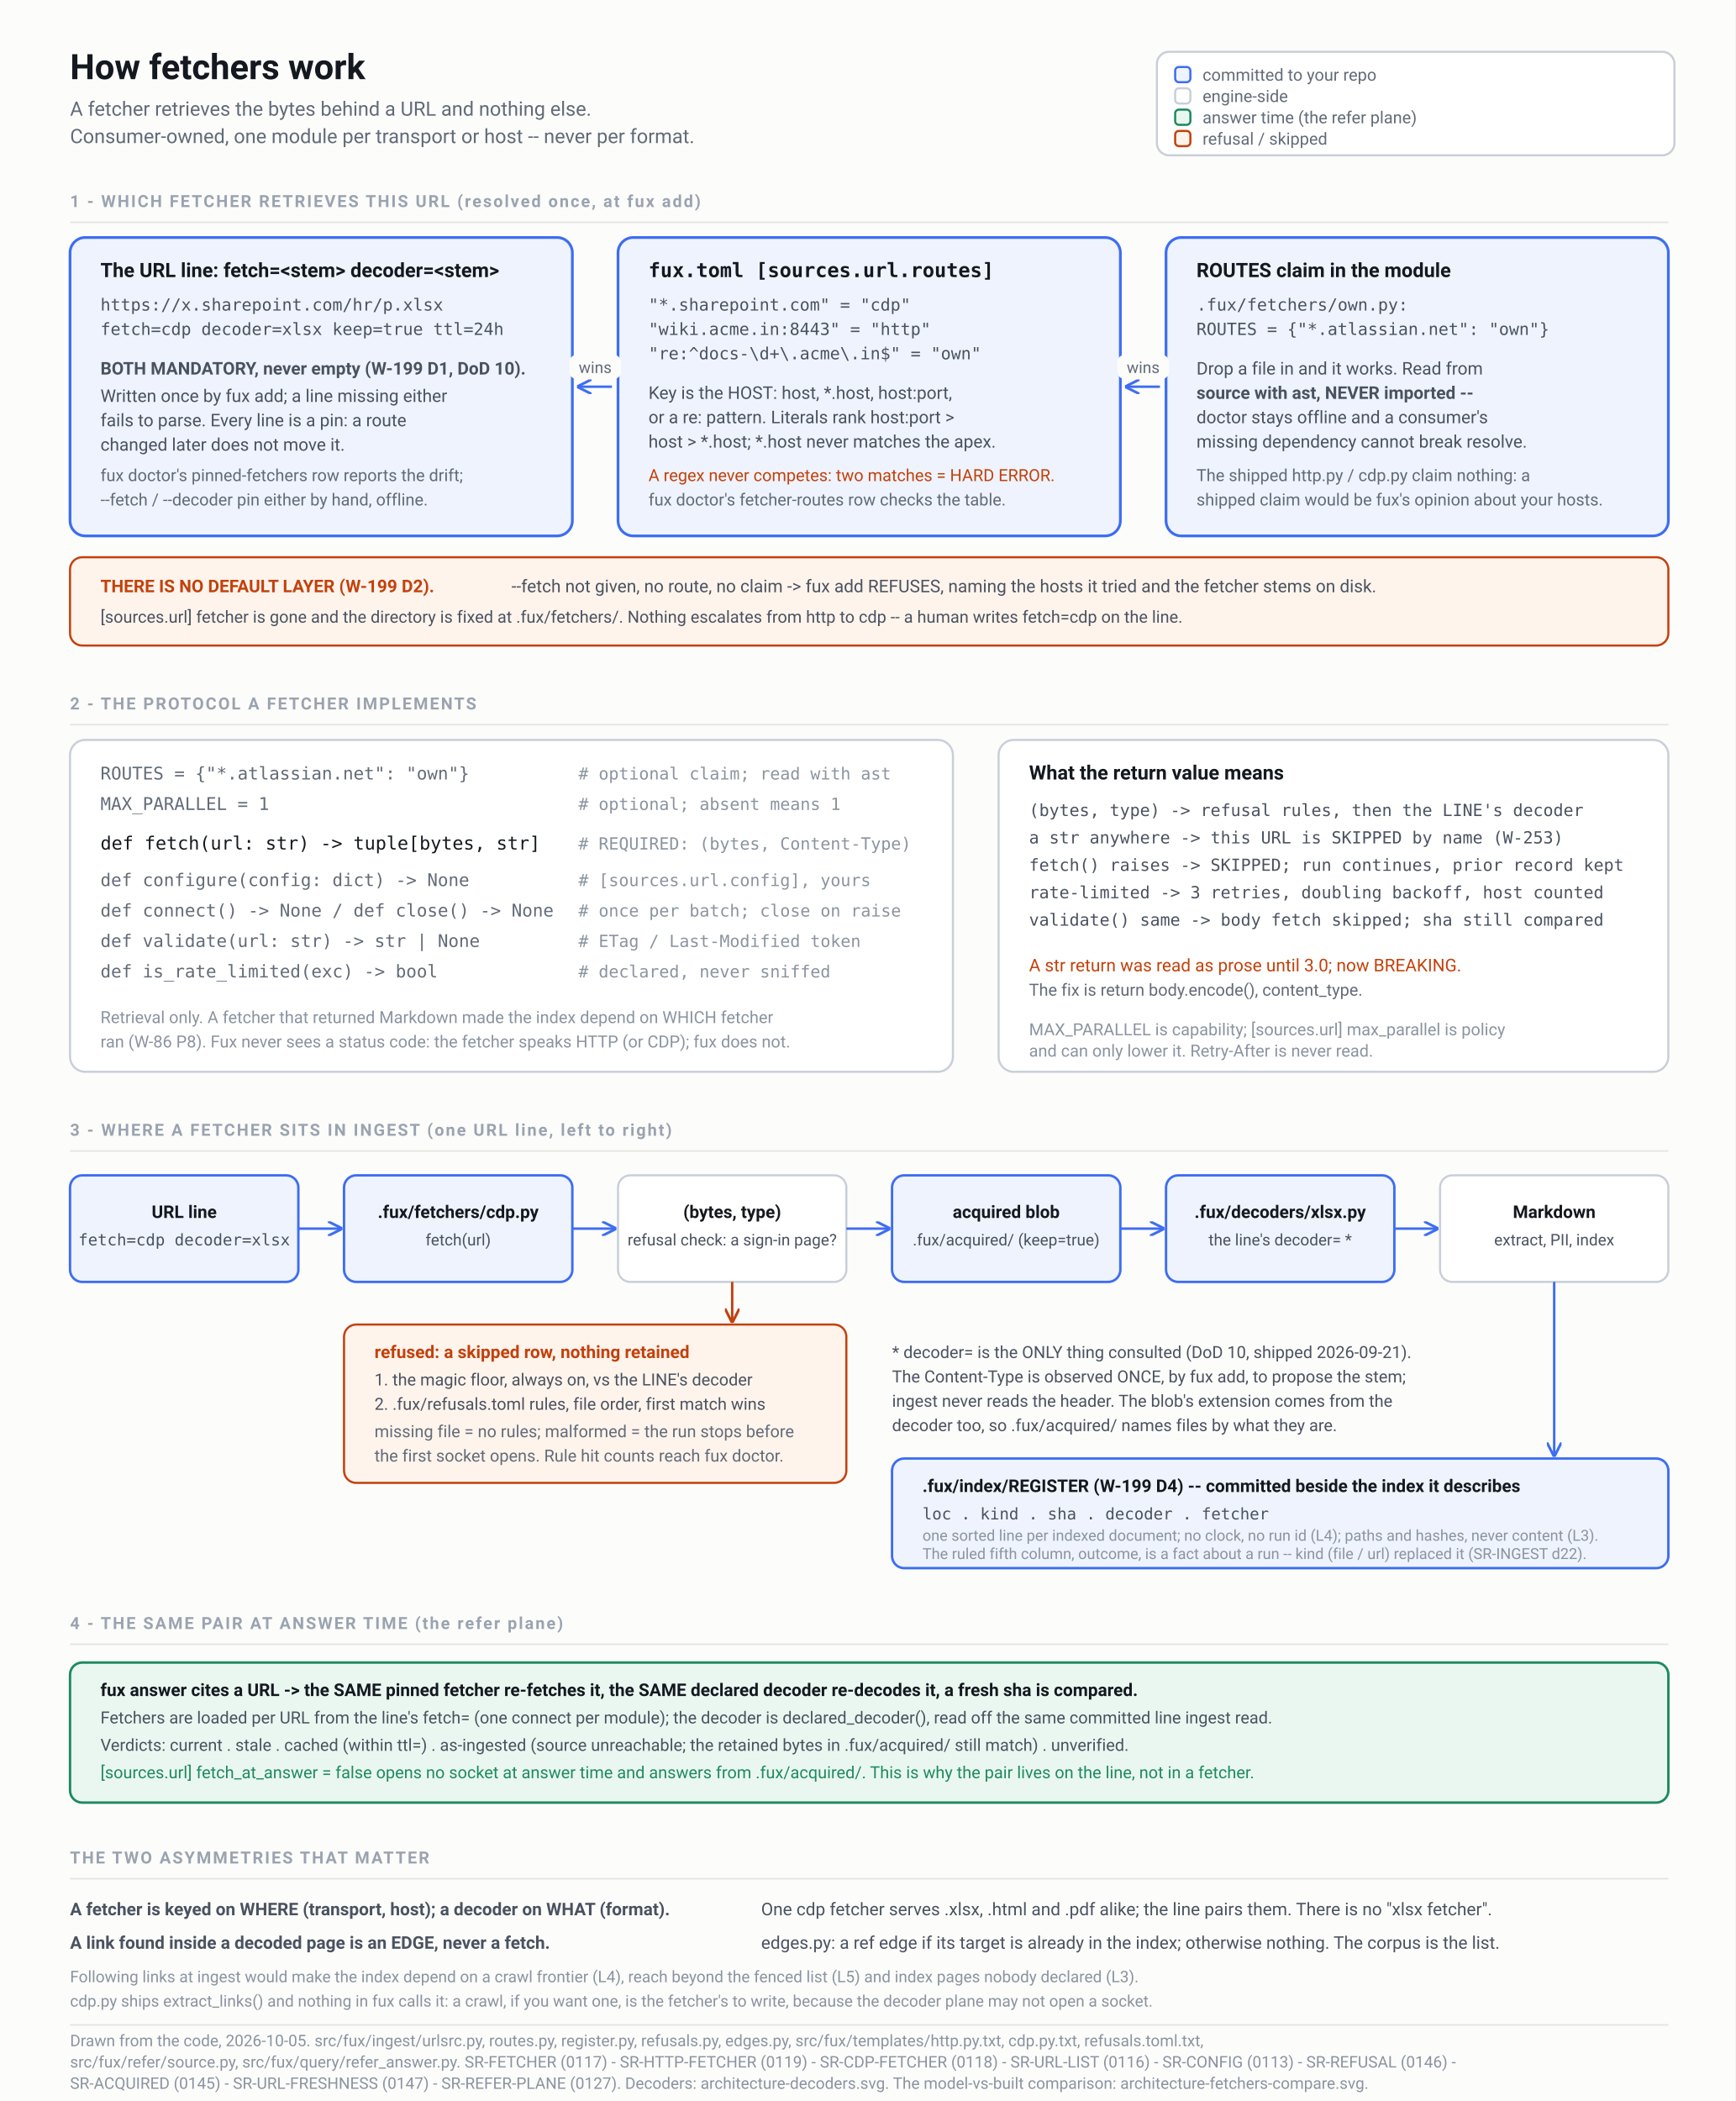
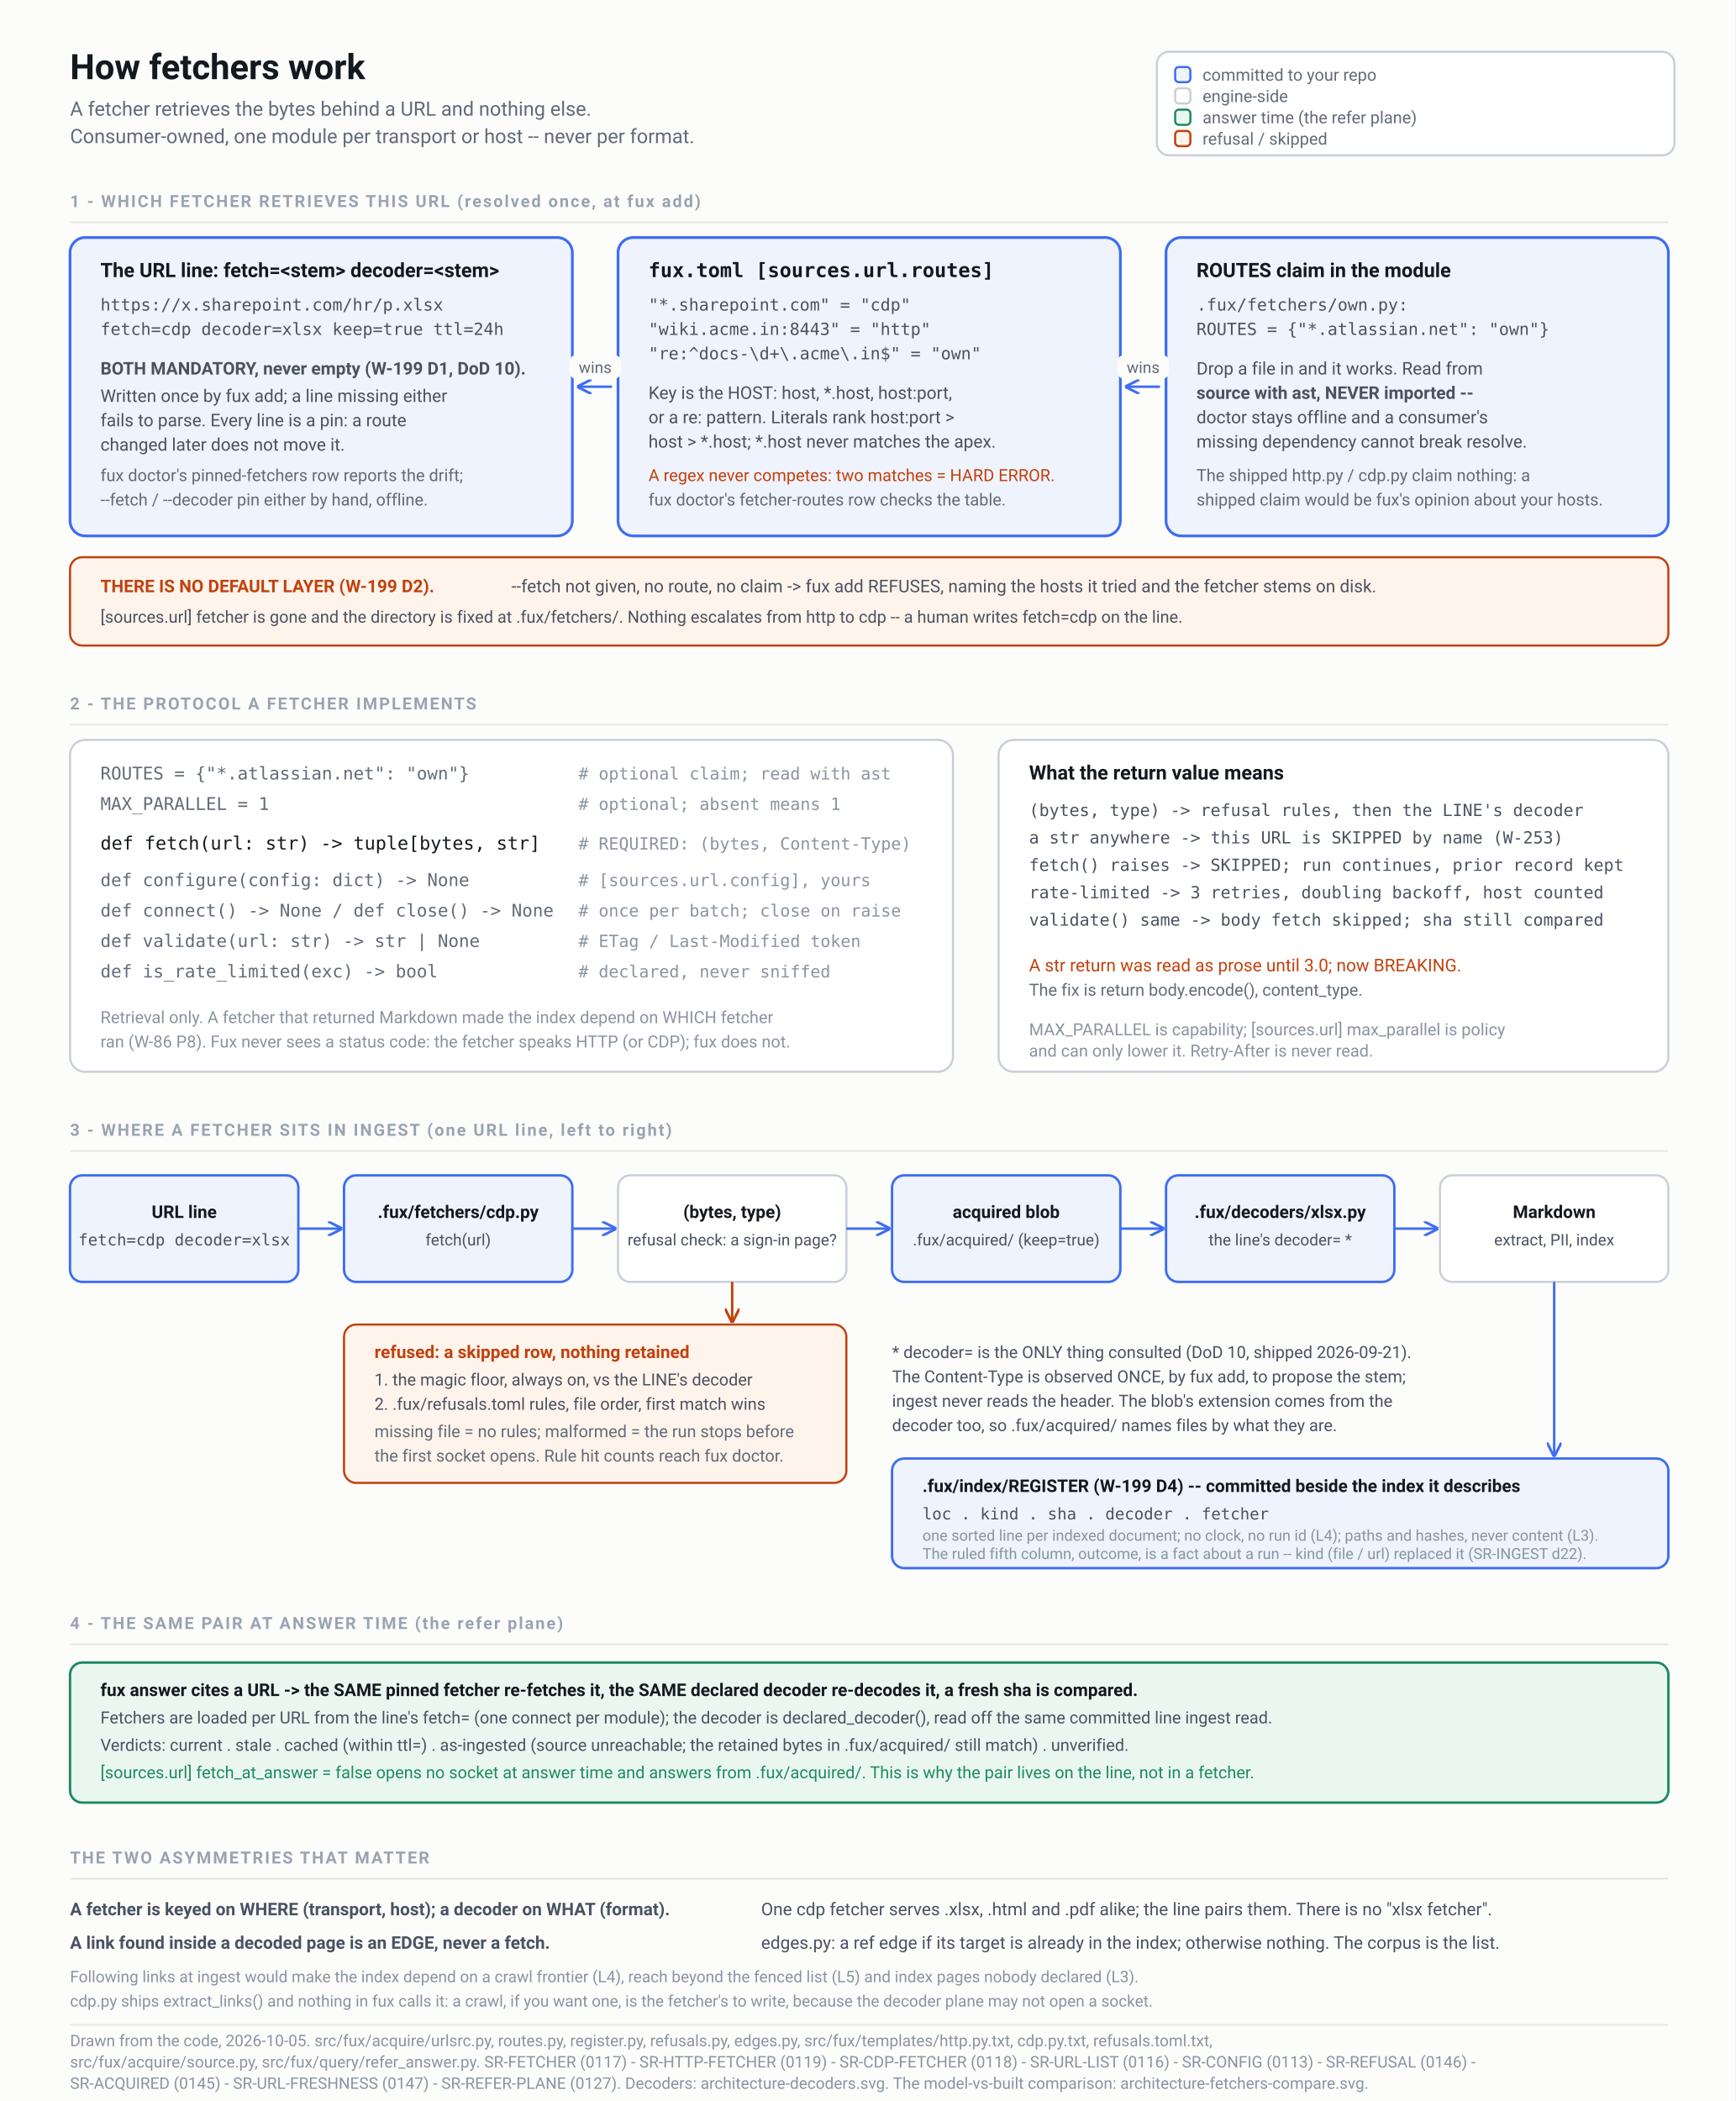
<svg xmlns="http://www.w3.org/2000/svg" viewBox="0 0 1140 1380" width="1140" height="1380" font-family="system-ui, -apple-system, 'Segoe UI', Roboto, sans-serif">
  <defs>
    <marker id="a" viewBox="0 0 10 10" refX="9" refY="5" markerWidth="6" markerHeight="6" orient="auto-start-reverse">
      <path d="M0,0 L10,5 L0,10" fill="none" stroke="#3d6df2" stroke-width="1.8" stroke-linecap="round" stroke-linejoin="round" />
    </marker>
    <marker id="g" viewBox="0 0 10 10" refX="9" refY="5" markerWidth="6" markerHeight="6" orient="auto-start-reverse">
      <path d="M0,0 L10,5 L0,10" fill="none" stroke="#1d8a5e" stroke-width="1.8" stroke-linecap="round" stroke-linejoin="round" />
    </marker>
    <marker id="m" viewBox="0 0 10 10" refX="9" refY="5" markerWidth="6" markerHeight="6" orient="auto-start-reverse">
      <path d="M0,0 L10,5 L0,10" fill="none" stroke="#8a93a0" stroke-width="1.6" stroke-linecap="round" stroke-linejoin="round" />
    </marker>
    <marker id="o" viewBox="0 0 10 10" refX="9" refY="5" markerWidth="6" markerHeight="6" orient="auto-start-reverse">
      <path d="M0,0 L10,5 L0,10" fill="none" stroke="#c2410c" stroke-width="1.8" stroke-linecap="round" stroke-linejoin="round" />
    </marker>
  </defs>
  <rect width="1140" height="1380" fill="#fcfcfb" />
  <text x="46" y="52" font-size="23" font-weight="600" fill="#14181f">How fetchers work</text>
  <text x="46" y="76" font-size="13" fill="#626b78">A fetcher retrieves the bytes behind a URL and nothing else.</text>
  <text x="46" y="94" font-size="13" fill="#626b78">Consumer-owned, one module per transport or host -- never per format.</text>
  <rect x="760" y="34" width="340" height="68" rx="8" fill="#ffffff" stroke="#c9cfd8" stroke-width="1.4" />
  <rect x="772" y="44" width="10" height="10" rx="2.5" fill="#eef3fd" stroke="#3d6df2" stroke-width="1.4" />
  <text x="790" y="53" font-size="11" fill="#626b78">committed to your repo</text>
  <rect x="772" y="58" width="10" height="10" rx="2.5" fill="#ffffff" stroke="#c9cfd8" stroke-width="1.4" />
  <text x="790" y="67" font-size="11" fill="#626b78">engine-side</text>
  <rect x="772" y="72" width="10" height="10" rx="2.5" fill="#eaf7f0" stroke="#1d8a5e" stroke-width="1.4" />
  <text x="790" y="81" font-size="11" fill="#626b78">answer time (the refer plane)</text>
  <rect x="772" y="86" width="10" height="10" rx="2.5" fill="#fff4ec" stroke="#c2410c" stroke-width="1.4" />
  <text x="790" y="95" font-size="11" fill="#626b78">refusal / skipped</text>
  <text x="46" y="136" font-size="11" fill="#9aa3af" font-weight="600" letter-spacing="1.1">1 - WHICH FETCHER RETRIEVES THIS URL  (resolved once, at fux add)</text>
  <line x1="46" y1="146" x2="1096" y2="146" stroke="#e4e4e0" stroke-width="1" />
  <rect x="46" y="156" width="330" height="196" rx="10" fill="#eef3fd" stroke="#3d6df2" stroke-width="1.8" />
  <text x="66" y="182" font-size="13" fill="#14181f" font-weight="600">The URL line: fetch=&lt;stem&gt; decoder=&lt;stem&gt;</text>
  <text x="66" y="204" font-size="11" fill="#4a5260" font-family="ui-monospace, Menlo, monospace">https://x.sharepoint.com/hr/p.xlsx</text>
  <text x="66" y="220" font-size="11" fill="#4a5260" font-family="ui-monospace, Menlo, monospace">  fetch=cdp decoder=xlsx keep=true ttl=24h</text>
  <text x="66" y="246" font-size="11.5" fill="#4a5260" font-weight="600">BOTH MANDATORY, never empty (W-199 D1, DoD 10).</text>
  <text x="66" y="264" font-size="11.5" fill="#4a5260">Written once by fux add; a line missing either</text>
  <text x="66" y="280" font-size="11.5" fill="#4a5260">fails to parse. Every line is a pin: a route</text>
  <text x="66" y="296" font-size="11.5" fill="#4a5260">changed later does not move it.</text>
  <text x="66" y="316" font-size="11" fill="#626b78">fux doctor's pinned-fetchers row reports the drift;</text>
  <text x="66" y="332" font-size="11" fill="#626b78">--fetch / --decoder pin either by hand, offline.</text>
  <rect x="406" y="156" width="330" height="196" rx="10" fill="#eef3fd" stroke="#3d6df2" stroke-width="1.8" />
  <text x="426" y="182" font-size="13" fill="#14181f" font-weight="600" font-family="ui-monospace, Menlo, monospace">fux.toml [sources.url.routes]</text>
  <text x="426" y="204" font-size="11" fill="#4a5260" font-family="ui-monospace, Menlo, monospace">"*.sharepoint.com" = "cdp"</text>
  <text x="426" y="220" font-size="11" fill="#4a5260" font-family="ui-monospace, Menlo, monospace">"wiki.acme.in:8443" = "http"</text>
  <text x="426" y="236" font-size="11" fill="#4a5260" font-family="ui-monospace, Menlo, monospace">"re:^docs-\d+\.acme\.in$" = "own"</text>
  <text x="426" y="262" font-size="11.5" fill="#4a5260">Key is the HOST: host, *.host, host:port,</text>
  <text x="426" y="278" font-size="11.5" fill="#4a5260">or a re: pattern. Literals rank host:port &gt;</text>
  <text x="426" y="294" font-size="11.5" fill="#4a5260">host &gt; *.host; *.host never matches the apex.</text>
  <text x="426" y="316" font-size="11" fill="#c2410c">A regex never competes: two matches = HARD ERROR.</text>
  <text x="426" y="332" font-size="11" fill="#626b78">fux doctor's fetcher-routes row checks the table.</text>
  <rect x="766" y="156" width="330" height="196" rx="10" fill="#eef3fd" stroke="#3d6df2" stroke-width="1.8" />
  <text x="786" y="182" font-size="13" fill="#14181f" font-weight="600">ROUTES claim in the module</text>
  <text x="786" y="204" font-size="11" fill="#4a5260" font-family="ui-monospace, Menlo, monospace">.fux/fetchers/own.py:</text>
  <text x="786" y="220" font-size="11" fill="#4a5260" font-family="ui-monospace, Menlo, monospace">ROUTES = {"*.atlassian.net": "own"}</text>
  <text x="786" y="246" font-size="11.5" fill="#4a5260">Drop a file in and it works. Read from</text>
  <text x="786" y="262" font-size="11.5" fill="#4a5260" font-weight="600">source with ast, NEVER imported --</text>
  <text x="786" y="278" font-size="11.5" fill="#4a5260">doctor stays offline and a consumer's</text>
  <text x="786" y="294" font-size="11.5" fill="#4a5260">missing dependency cannot break resolve.</text>
  <text x="786" y="316" font-size="11" fill="#626b78">The shipped http.py / cdp.py claim nothing: a</text>
  <text x="786" y="332" font-size="11" fill="#626b78">shipped claim would be fux's opinion about your hosts.</text>
  <path d="M402,254 L380,254" fill="none" stroke="#3d6df2" stroke-width="1.6" marker-end="url(#a)" />
  <rect x="374" y="233" width="34" height="16" rx="5" fill="#fcfcfb" stroke="none" />
  <text x="391" y="245" font-size="10.5" fill="#626b78" text-anchor="middle">wins</text>
  <path d="M762,254 L740,254" fill="none" stroke="#3d6df2" stroke-width="1.6" marker-end="url(#a)" />
  <rect x="734" y="233" width="34" height="16" rx="5" fill="#fcfcfb" stroke="none" />
  <text x="751" y="245" font-size="10.5" fill="#626b78" text-anchor="middle">wins</text>
  <rect x="46" y="366" width="1050" height="58" rx="8" fill="#fff4ec" stroke="#c2410c" stroke-width="1.4" />
  <text x="66" y="389" font-size="11.5" fill="#c2410c" font-weight="600">THERE IS NO DEFAULT LAYER (W-199 D2).</text>
  <text x="336" y="389" font-size="11.5" fill="#4a5260">--fetch not given, no route, no claim  -&gt;  fux add REFUSES, naming the hosts it tried and the fetcher stems on disk.</text>
  <text x="66" y="409" font-size="11" fill="#4a5260">[sources.url] fetcher is gone and the directory is fixed at .fux/fetchers/. Nothing escalates from http to cdp -- a human writes fetch=cdp on the line.</text>
  <text x="46" y="466" font-size="11" fill="#9aa3af" font-weight="600" letter-spacing="1.1">2 - THE PROTOCOL A FETCHER IMPLEMENTS</text>
  <line x1="46" y1="476" x2="1096" y2="476" stroke="#e4e4e0" stroke-width="1" />
  <rect x="46" y="486" width="580" height="218" rx="10" fill="#ffffff" stroke="#c9cfd8" stroke-width="1.4" />
  <text x="66" y="512" font-size="11.5" fill="#626b78" font-family="ui-monospace, Menlo, monospace">ROUTES = {"*.atlassian.net": "own"}</text>
  <text x="380" y="512" font-size="11" fill="#8a93a0" font-family="ui-monospace, Menlo, monospace"># optional claim; read with ast</text>
  <text x="66" y="532" font-size="11.5" fill="#626b78" font-family="ui-monospace, Menlo, monospace">MAX_PARALLEL = 1</text>
  <text x="380" y="532" font-size="11" fill="#8a93a0" font-family="ui-monospace, Menlo, monospace"># optional; absent means 1</text>
  <text x="66" y="558" font-size="12" fill="#14181f" font-family="ui-monospace, Menlo, monospace">def fetch(url: str) -&gt; tuple[bytes, str]</text>
  <text x="380" y="558" font-size="11" fill="#8a93a0" font-family="ui-monospace, Menlo, monospace"># REQUIRED: (bytes, Content-Type)</text>
  <text x="66" y="582" font-size="11.5" fill="#626b78" font-family="ui-monospace, Menlo, monospace">def configure(config: dict) -&gt; None</text>
  <text x="380" y="582" font-size="11" fill="#8a93a0" font-family="ui-monospace, Menlo, monospace"># [sources.url.config], yours</text>
  <text x="66" y="602" font-size="11.5" fill="#626b78" font-family="ui-monospace, Menlo, monospace">def connect() -&gt; None  /  def close() -&gt; None</text>
  <text x="380" y="602" font-size="11" fill="#8a93a0" font-family="ui-monospace, Menlo, monospace"># once per batch; close on raise</text>
  <text x="66" y="622" font-size="11.5" fill="#626b78" font-family="ui-monospace, Menlo, monospace">def validate(url: str) -&gt; str | None</text>
  <text x="380" y="622" font-size="11" fill="#8a93a0" font-family="ui-monospace, Menlo, monospace"># ETag / Last-Modified token</text>
  <text x="66" y="642" font-size="11.5" fill="#626b78" font-family="ui-monospace, Menlo, monospace">def is_rate_limited(exc) -&gt; bool</text>
  <text x="380" y="642" font-size="11" fill="#8a93a0" font-family="ui-monospace, Menlo, monospace"># declared, never sniffed</text>
  <text x="66" y="672" font-size="11" fill="#8a93a0">Retrieval only. A fetcher that returned Markdown made the index depend on WHICH fetcher</text>
  <text x="66" y="688" font-size="11" fill="#8a93a0">ran (W-86 P8). Fux never sees a status code: the fetcher speaks HTTP (or CDP); fux does not.</text>
  <rect x="656" y="486" width="440" height="218" rx="10" fill="#ffffff" stroke="#c9cfd8" stroke-width="1.4" />
  <text x="676" y="512" font-size="13" fill="#14181f" font-weight="600">What the return value means</text>
  <text x="676" y="536" font-size="11" fill="#4a5260" font-family="ui-monospace, Menlo, monospace">(bytes, type)   -&gt;  refusal rules, then the LINE's decoder</text>
  <text x="676" y="554" font-size="11" fill="#4a5260" font-family="ui-monospace, Menlo, monospace">a str anywhere  -&gt;  this URL is SKIPPED by name (W-253)</text>
  <text x="676" y="572" font-size="11" fill="#4a5260" font-family="ui-monospace, Menlo, monospace">fetch() raises  -&gt;  SKIPPED; run continues, prior record kept</text>
  <text x="676" y="590" font-size="11" fill="#4a5260" font-family="ui-monospace, Menlo, monospace">rate-limited    -&gt;  3 retries, doubling backoff, host counted</text>
  <text x="676" y="608" font-size="11" fill="#4a5260" font-family="ui-monospace, Menlo, monospace">validate() same -&gt;  body fetch skipped; sha still compared</text>
  <text x="676" y="638" font-size="11.5" fill="#c2410c">A str return was read as prose until 3.0; now BREAKING.</text>
  <text x="676" y="654" font-size="11" fill="#626b78">The fix is return body.encode(), content_type.</text>
  <text x="676" y="680" font-size="11" fill="#8a93a0">MAX_PARALLEL is capability; [sources.url] max_parallel is policy</text>
  <text x="676" y="694" font-size="11" fill="#8a93a0">and can only lower it. Retry-After is never read.</text>
  <text x="46" y="746" font-size="11" fill="#9aa3af" font-weight="600" letter-spacing="1.1">3 - WHERE A FETCHER SITS IN INGEST  (one URL line, left to right)</text>
  <line x1="46" y1="756" x2="1096" y2="756" stroke="#e4e4e0" stroke-width="1" />
  <rect x="46" y="772" width="150" height="70" rx="8" fill="#eef3fd" stroke="#3d6df2" stroke-width="1.6" />
  <text x="121" y="800" font-size="11.5" fill="#14181f" text-anchor="middle" font-weight="600">URL line</text>
  <text x="121" y="818" font-size="10.5" fill="#4a5260" text-anchor="middle" font-family="ui-monospace, Menlo, monospace">fetch=cdp decoder=xlsx</text>
  <path d="M196,807 L224,807" fill="none" stroke="#3d6df2" stroke-width="1.6" marker-end="url(#a)" />
  <rect x="226" y="772" width="150" height="70" rx="8" fill="#eef3fd" stroke="#3d6df2" stroke-width="1.6" />
  <text x="301" y="800" font-size="11.5" fill="#14181f" text-anchor="middle" font-weight="600">.fux/fetchers/cdp.py</text>
  <text x="301" y="818" font-size="10.5" fill="#4a5260" text-anchor="middle">fetch(url)</text>
  <path d="M376,807 L404,807" fill="none" stroke="#3d6df2" stroke-width="1.6" marker-end="url(#a)" />
  <rect x="406" y="772" width="150" height="70" rx="8" fill="#ffffff" stroke="#c9cfd8" stroke-width="1.4" />
  <text x="481" y="800" font-size="11.5" fill="#14181f" text-anchor="middle" font-weight="600">(bytes, type)</text>
  <text x="481" y="818" font-size="10.5" fill="#4a5260" text-anchor="middle">refusal check: a sign-in page?</text>
  <path d="M556,807 L584,807" fill="none" stroke="#3d6df2" stroke-width="1.6" marker-end="url(#a)" />
  <rect x="586" y="772" width="150" height="70" rx="8" fill="#eef3fd" stroke="#3d6df2" stroke-width="1.6" />
  <text x="661" y="800" font-size="11.5" fill="#14181f" text-anchor="middle" font-weight="600">acquired blob</text>
  <text x="661" y="818" font-size="10.5" fill="#4a5260" text-anchor="middle">.fux/acquired/ (keep=true)</text>
  <path d="M736,807 L764,807" fill="none" stroke="#3d6df2" stroke-width="1.6" marker-end="url(#a)" />
  <rect x="766" y="772" width="150" height="70" rx="8" fill="#eef3fd" stroke="#3d6df2" stroke-width="1.6" />
  <text x="841" y="800" font-size="11.5" fill="#14181f" text-anchor="middle" font-weight="600">.fux/decoders/xlsx.py</text>
  <text x="841" y="818" font-size="10.5" fill="#4a5260" text-anchor="middle">the line's decoder=  *</text>
  <path d="M916,807 L944,807" fill="none" stroke="#3d6df2" stroke-width="1.6" marker-end="url(#a)" />
  <rect x="946" y="772" width="150" height="70" rx="8" fill="#ffffff" stroke="#c9cfd8" stroke-width="1.4" />
  <text x="1021" y="800" font-size="11.5" fill="#14181f" text-anchor="middle" font-weight="600">Markdown</text>
  <text x="1021" y="818" font-size="10.5" fill="#4a5260" text-anchor="middle">extract, PII, index</text>
  <path d="M481,842 L481,868" fill="none" stroke="#c2410c" stroke-width="1.6" marker-end="url(#o)" />
  <rect x="226" y="870" width="330" height="104" rx="8" fill="#fff4ec" stroke="#c2410c" stroke-width="1.4" />
  <text x="246" y="892" font-size="11.5" fill="#c2410c" font-weight="600">refused: a skipped row, nothing retained</text>
  <text x="246" y="910" font-size="11" fill="#4a5260">1. the magic floor, always on, vs the LINE's decoder</text>
  <text x="246" y="926" font-size="11" fill="#4a5260">2. .fux/refusals.toml rules, file order, first match wins</text>
  <text x="246" y="944" font-size="11" fill="#626b78">missing file = no rules; malformed = the run stops before</text>
  <text x="246" y="960" font-size="11" fill="#626b78">the first socket opens. Rule hit counts reach fux doctor.</text>
  <text x="586" y="892" font-size="11" fill="#4a5260">* decoder= is the ONLY thing consulted (DoD 10, shipped 2026-09-21).</text>
  <text x="586" y="908" font-size="11" fill="#4a5260">The Content-Type is observed ONCE, by fux add, to propose the stem;</text>
  <text x="586" y="924" font-size="11" fill="#4a5260">ingest never reads the header. The blob's extension comes from the</text>
  <text x="586" y="940" font-size="11" fill="#4a5260">decoder too, so .fux/acquired/ names files by what they are.</text>
  <path d="M1021,842 L1021,956" fill="none" stroke="#3d6df2" stroke-width="1.6" marker-end="url(#a)" />
  <rect x="586" y="958" width="510" height="72" rx="8" fill="#eef3fd" stroke="#3d6df2" stroke-width="1.6" />
  <text x="606" y="980" font-size="11.5" fill="#14181f" font-weight="600">.fux/index/REGISTER  (W-199 D4) -- committed beside the index it describes</text>
  <text x="606" y="998" font-size="10.5" fill="#4a5260" font-family="ui-monospace, Menlo, monospace">loc . kind . sha . decoder . fetcher</text>
  <text x="606" y="1012" font-size="10" fill="#8a93a0">one sorted line per indexed document; no clock, no run id (L4); paths and hashes, never content (L3).</text>
  <text x="606" y="1024" font-size="10" fill="#8a93a0">The ruled fifth column, outcome, is a fact about a run -- kind (file / url) replaced it (SR-INGEST d22).</text>
  <text x="46" y="1070" font-size="11" fill="#9aa3af" font-weight="600" letter-spacing="1.1">4 - THE SAME PAIR AT ANSWER TIME  (the refer plane)</text>
  <line x1="46" y1="1080" x2="1096" y2="1080" stroke="#e4e4e0" stroke-width="1" />
  <rect x="46" y="1092" width="1050" height="92" rx="8" fill="#eaf7f0" stroke="#1d8a5e" stroke-width="1.6" />
  <text x="66" y="1114" font-size="11.5" fill="#14181f" font-weight="600">fux answer cites a URL -&gt; the SAME pinned fetcher re-fetches it, the SAME declared decoder re-decodes it, a fresh sha is compared.</text>
  <text x="66" y="1132" font-size="11" fill="#4a5260">Fetchers are loaded per URL from the line's fetch= (one connect per module); the decoder is declared_decoder(), read off the same committed line ingest read.</text>
  <text x="66" y="1150" font-size="11" fill="#4a5260">Verdicts: current . stale . cached (within ttl=) . as-ingested (source unreachable; the retained bytes in .fux/acquired/ still match) . unverified.</text>
  <text x="66" y="1168" font-size="11" fill="#1d8a5e">[sources.url] fetch_at_answer = false opens no socket at answer time and answers from .fux/acquired/. This is why the pair lives on the line, not in a fetcher.</text>
  <text x="46" y="1224" font-size="11" fill="#9aa3af" font-weight="600" letter-spacing="1.1">THE TWO ASYMMETRIES THAT MATTER</text>
  <line x1="46" y1="1234" x2="1096" y2="1234" stroke="#e4e4e0" stroke-width="1" />
  <text x="46" y="1258" font-size="11.5" fill="#4a5260" font-weight="600">A fetcher is keyed on WHERE (transport, host); a decoder on WHAT (format).</text>
  <text x="500" y="1258" font-size="11.5" fill="#4a5260">One cdp fetcher serves .xlsx, .html and .pdf alike; the line pairs them. There is no "xlsx fetcher".</text>
  <text x="46" y="1280" font-size="11.5" fill="#4a5260" font-weight="600">A link found inside a decoded page is an EDGE, never a fetch.</text>
  <text x="500" y="1280" font-size="11.5" fill="#4a5260">edges.py: a ref edge if its target is already in the index; otherwise nothing. The corpus is the list.</text>
  <text x="46" y="1302" font-size="10.5" fill="#8a93a0">Following links at ingest would make the index depend on a crawl frontier (L4), reach beyond the fenced list (L5) and index pages nobody declared (L3).</text>
  <text x="46" y="1318" font-size="10.5" fill="#8a93a0">cdp.py ships extract_links() and nothing in fux calls it: a crawl, if you want one, is the fetcher's to write, because the decoder plane may not open a socket.</text>
  <line x1="46" y1="1330" x2="1096" y2="1330" stroke="#e4e4e0" stroke-width="1" />
-   <text x="46" y="1344" font-size="10.5" fill="#8a93a0">Drawn from the code, 2026-10-05. src/fux/ingest/urlsrc.py, routes.py, register.py, refusals.py, edges.py, src/fux/templates/http.py.txt, cdp.py.txt, refusals.toml.txt,</text>
-   <text x="46" y="1358" font-size="10.5" fill="#8a93a0">src/fux/refer/source.py, src/fux/query/refer_answer.py. SR-FETCHER (0117) - SR-HTTP-FETCHER (0119) - SR-CDP-FETCHER (0118) - SR-URL-LIST (0116) - SR-CONFIG (0113) - SR-REFUSAL (0146) -</text>
+   <text x="46" y="1344" font-size="10.5" fill="#8a93a0">Drawn from the code, 2026-10-05. src/fux/acquire/urlsrc.py, routes.py, register.py, refusals.py, edges.py, src/fux/templates/http.py.txt, cdp.py.txt, refusals.toml.txt,</text>
+   <text x="46" y="1358" font-size="10.5" fill="#8a93a0">src/fux/acquire/source.py, src/fux/query/refer_answer.py. SR-FETCHER (0117) - SR-HTTP-FETCHER (0119) - SR-CDP-FETCHER (0118) - SR-URL-LIST (0116) - SR-CONFIG (0113) - SR-REFUSAL (0146) -</text>
  <text x="46" y="1372" font-size="10.5" fill="#8a93a0">SR-ACQUIRED (0145) - SR-URL-FRESHNESS (0147) - SR-REFER-PLANE (0127). Decoders: architecture-decoders.svg. The model-vs-built comparison: architecture-fetchers-compare.svg.</text>
</svg>
